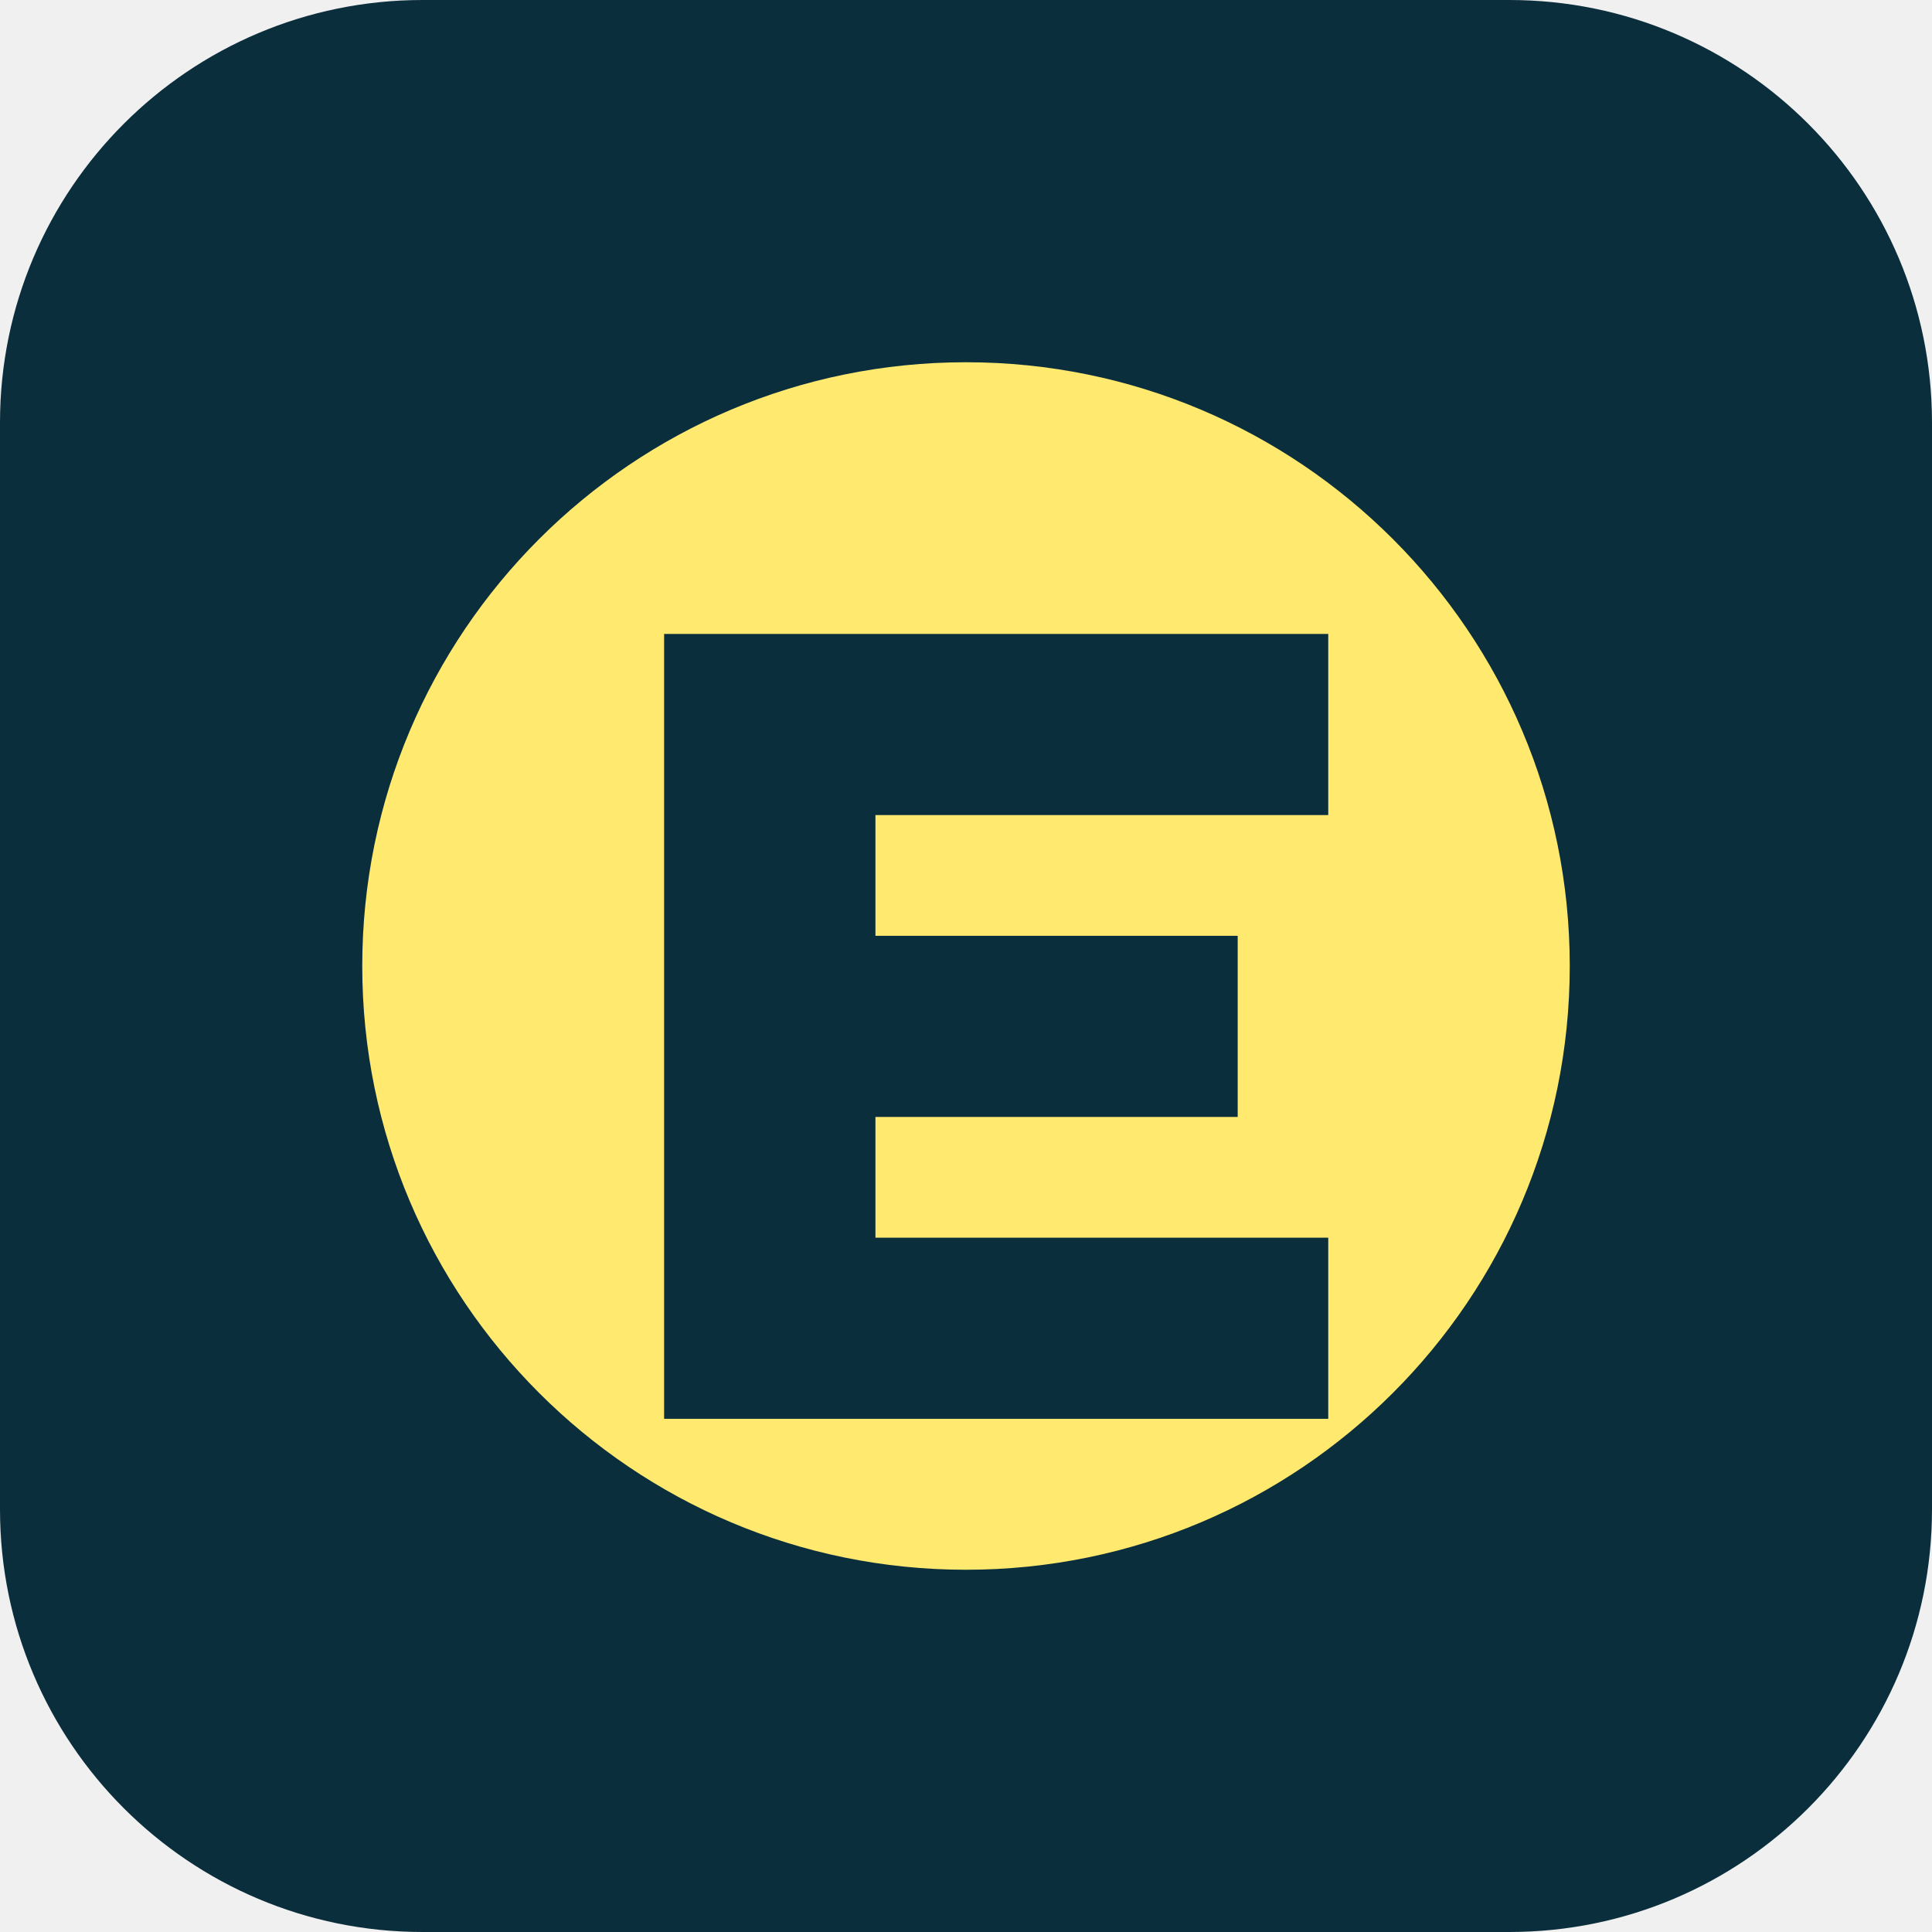
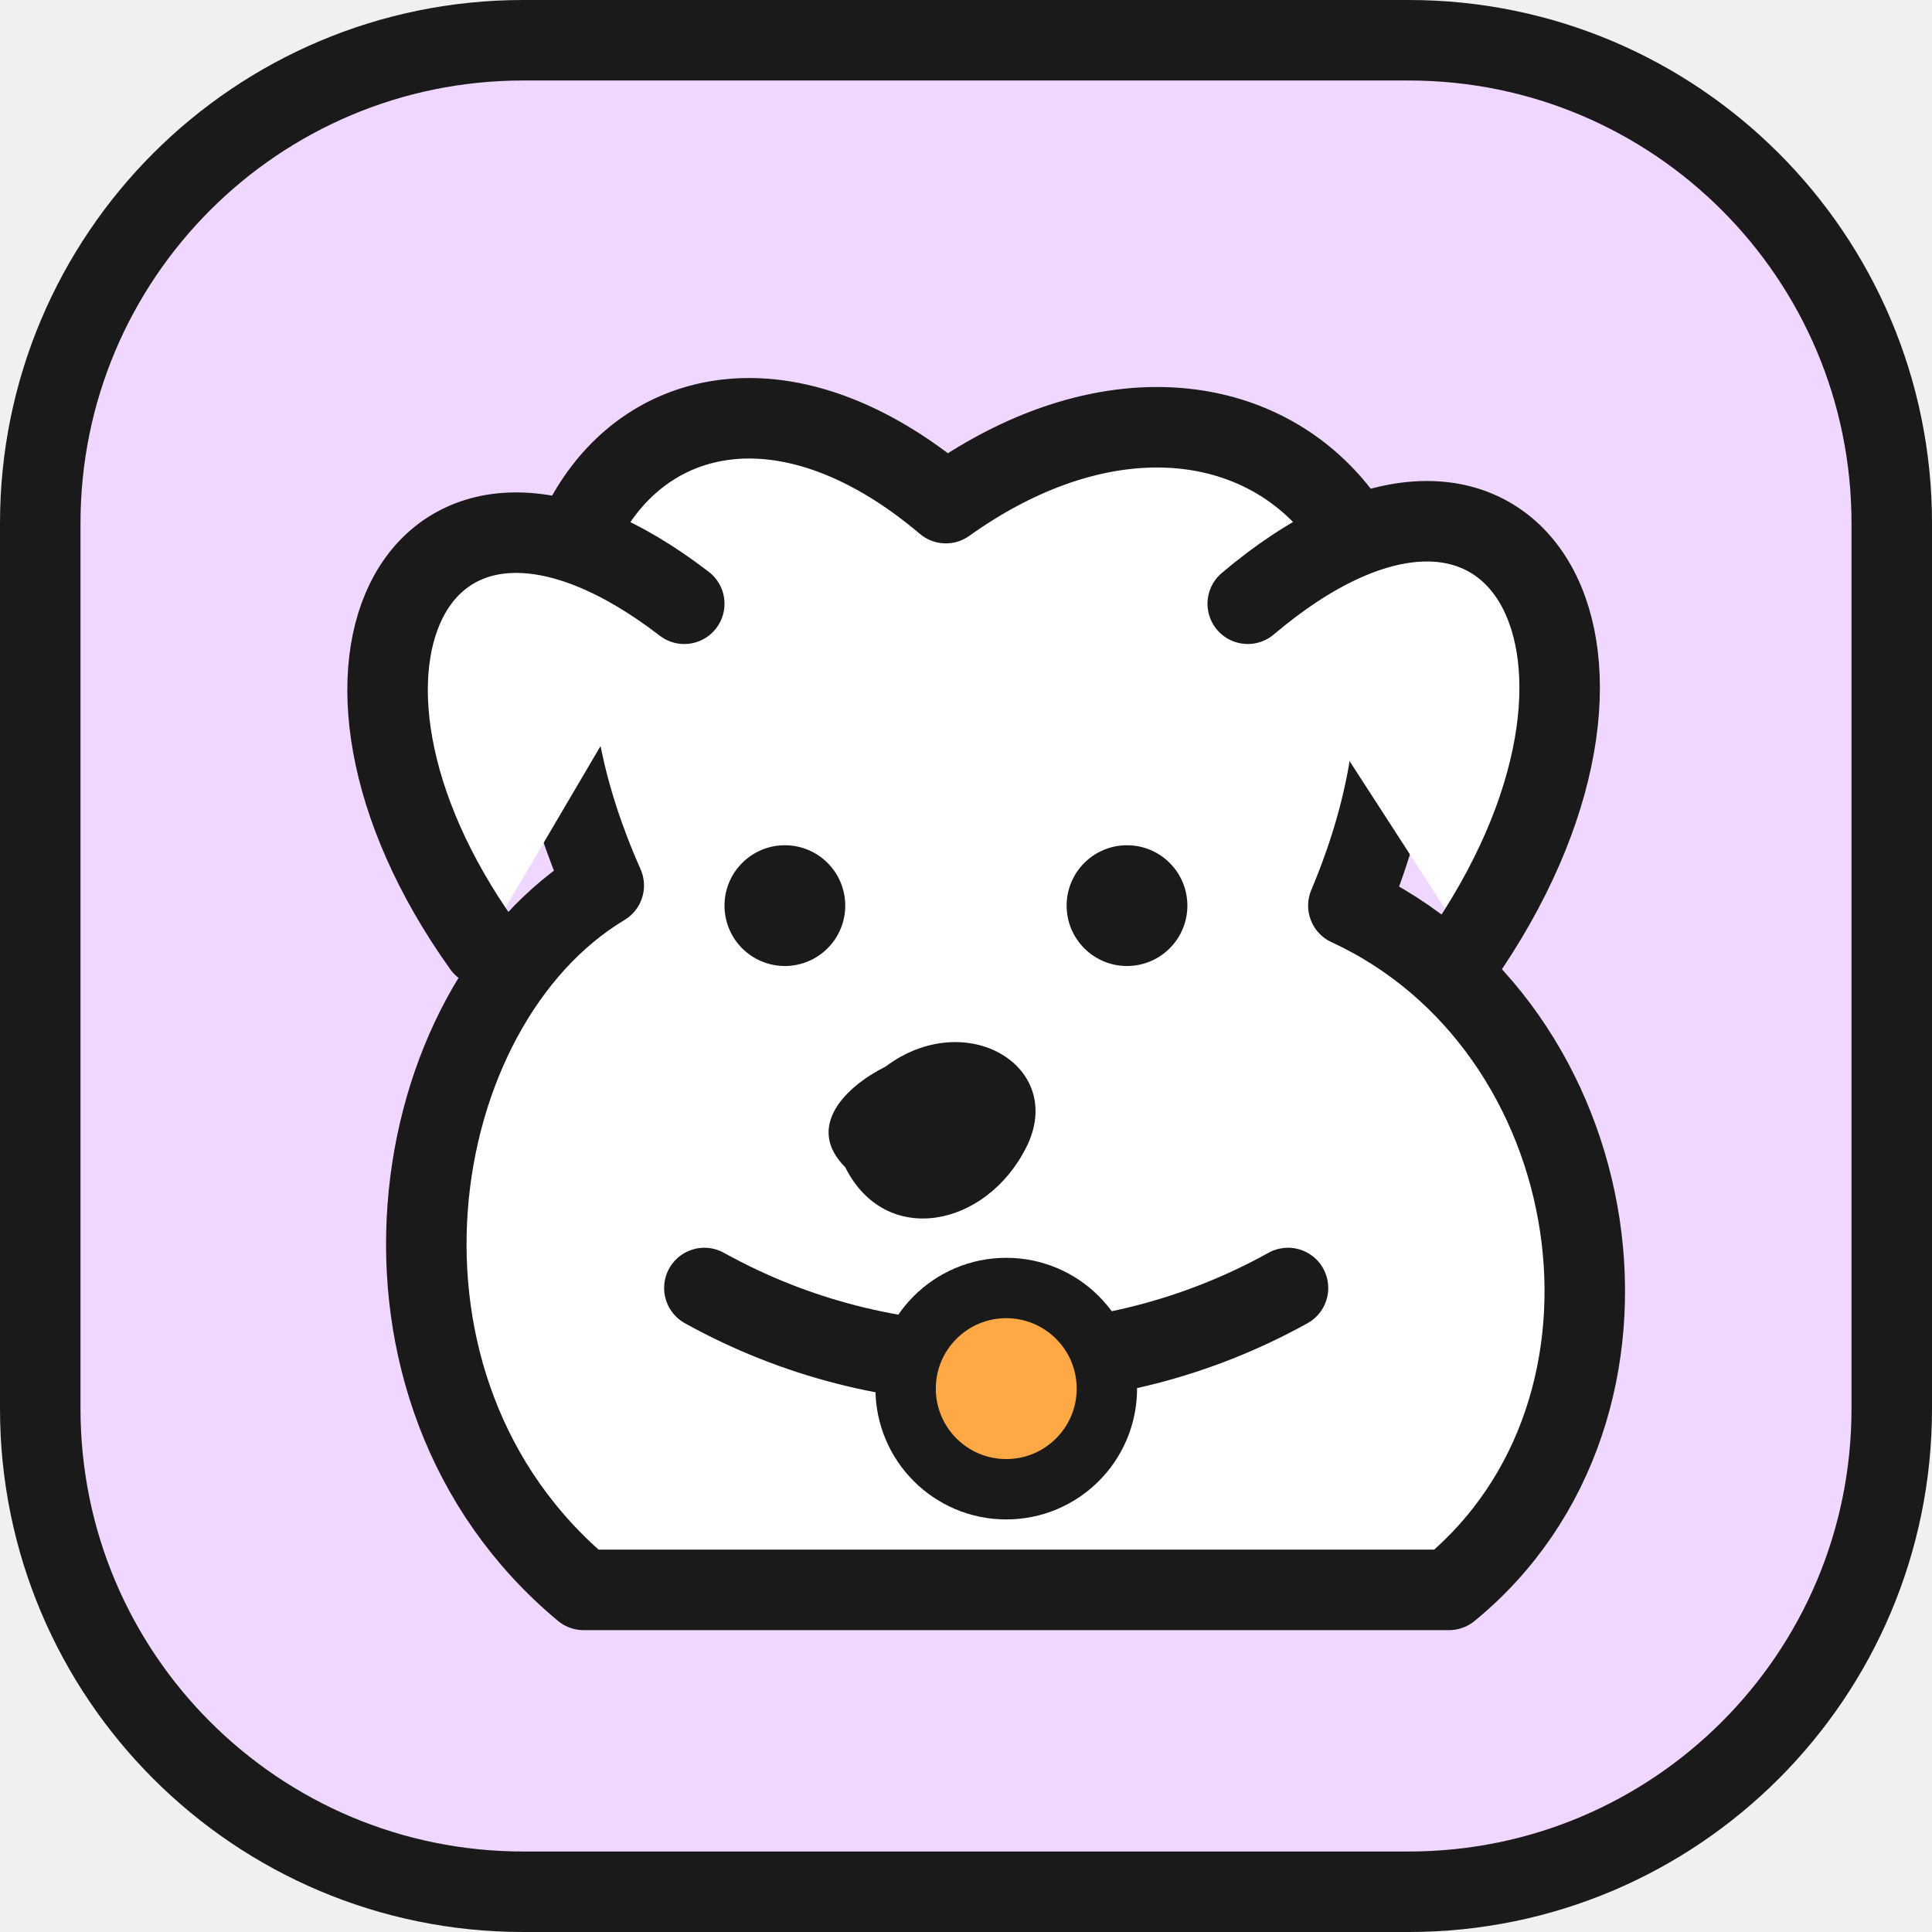
- <svg xmlns="http://www.w3.org/2000/svg" viewBox="0 0 64 64" role="img" aria-labelledby="title">
-   <rect width="64" height="64" rx="14" fill="#0b2e3c" />
-   <circle cx="32" cy="32" r="20" fill="#ffe96f" />
-   <path d="M22 21h22v6H29v4h12v6H29v4h15v6H22z" fill="#0b2e3c" />
+ <svg xmlns="http://www.w3.org/2000/svg" viewBox="0 0 96 96" role="img" aria-labelledby="title desc">
+   <rect x="2" y="2" width="92" height="92" rx="24" fill="#f0d7ff" stroke="#1a1a1a" stroke-width="4" />
+   <path d="M30 44c-8-18 4-30 17-19 14-10 28 1 20 20 13 6 16 25 5 34H29c-12-10-9-29 1-35Z" fill="#fff" stroke="#1a1a1a" stroke-width="4" stroke-linejoin="round" />
+   <path d="M34 30c-13-10-20 3-10 17m38-17c13-11 21 2 11 17" fill="#fff" stroke="#1a1a1a" stroke-width="4" stroke-linecap="round" />
+   <circle cx="39" cy="45" r="3" fill="#1a1a1a" />
+   <circle cx="56" cy="45" r="3" fill="#1a1a1a" />
+   <path d="M44 53c4-3 9 0 7 4-2 4-7 5-9 1-2-2 0-4 2-5Z" fill="#1a1a1a" />
+   <path d="M35 64c9 5 20 5 29 0" fill="none" stroke="#1a1a1a" stroke-width="4" stroke-linecap="round" />
+   <circle cx="50" cy="69" r="5" fill="#ffa946" stroke="#1a1a1a" stroke-width="3" />
</svg>
